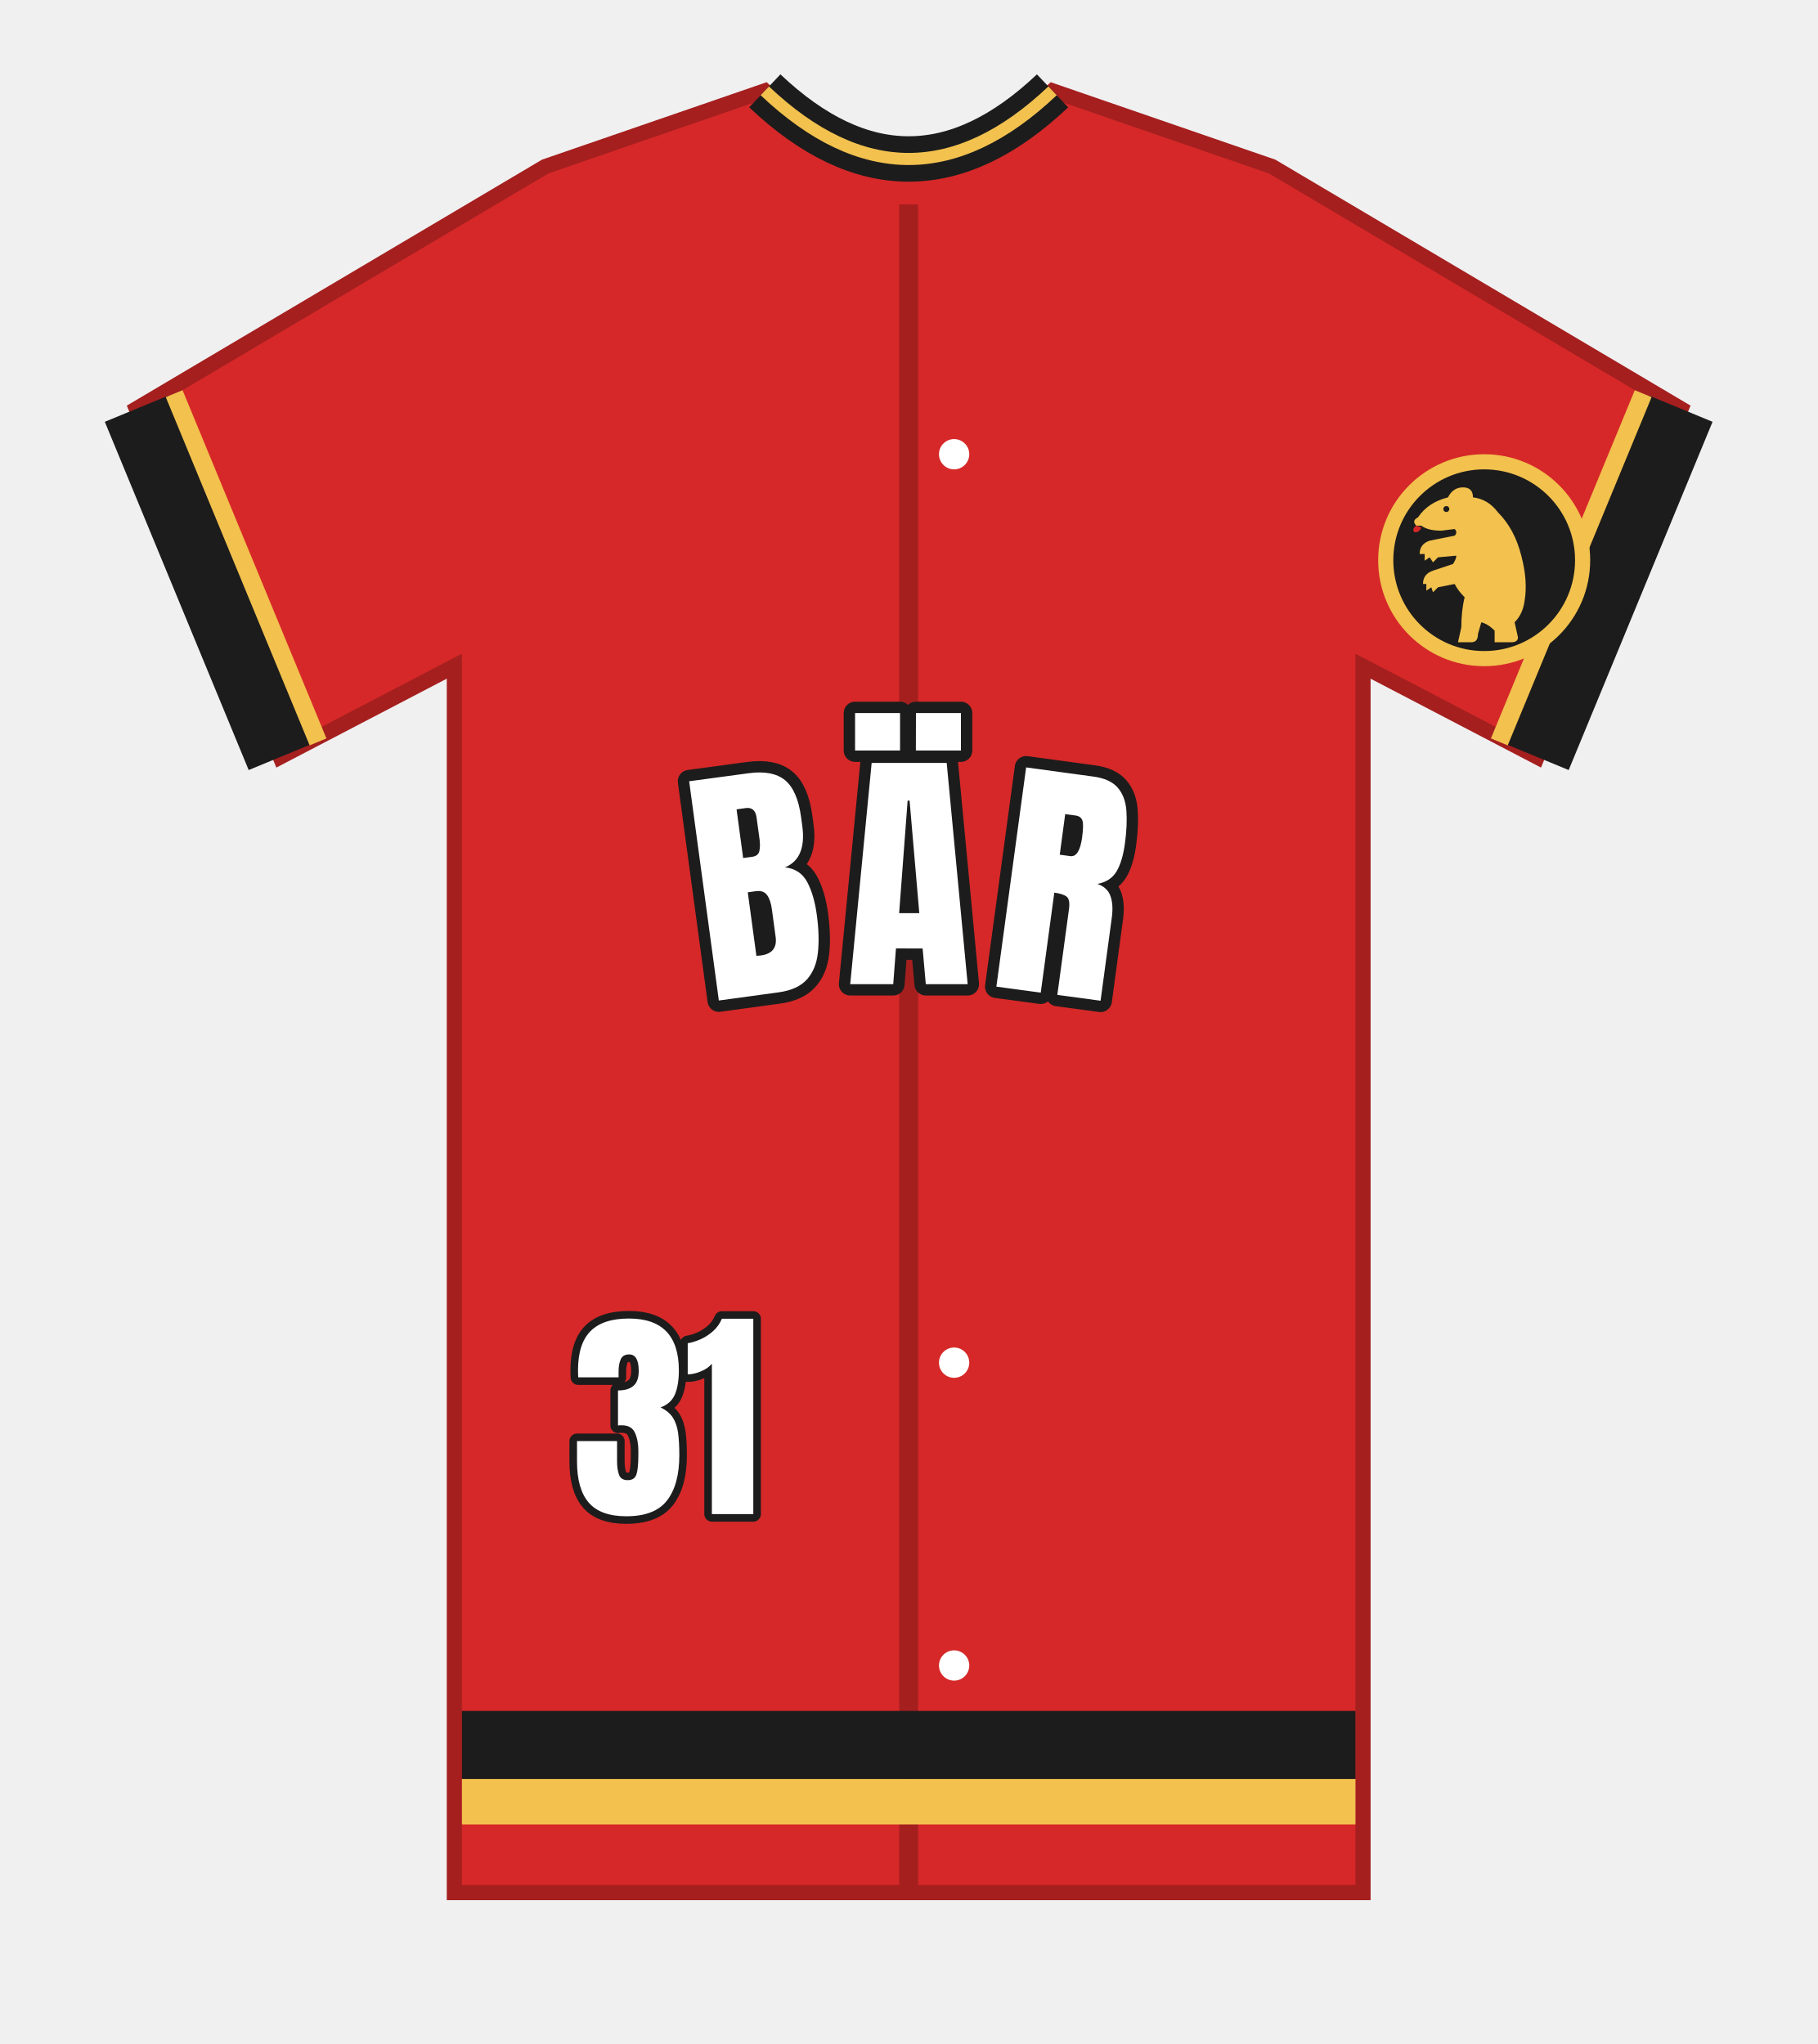
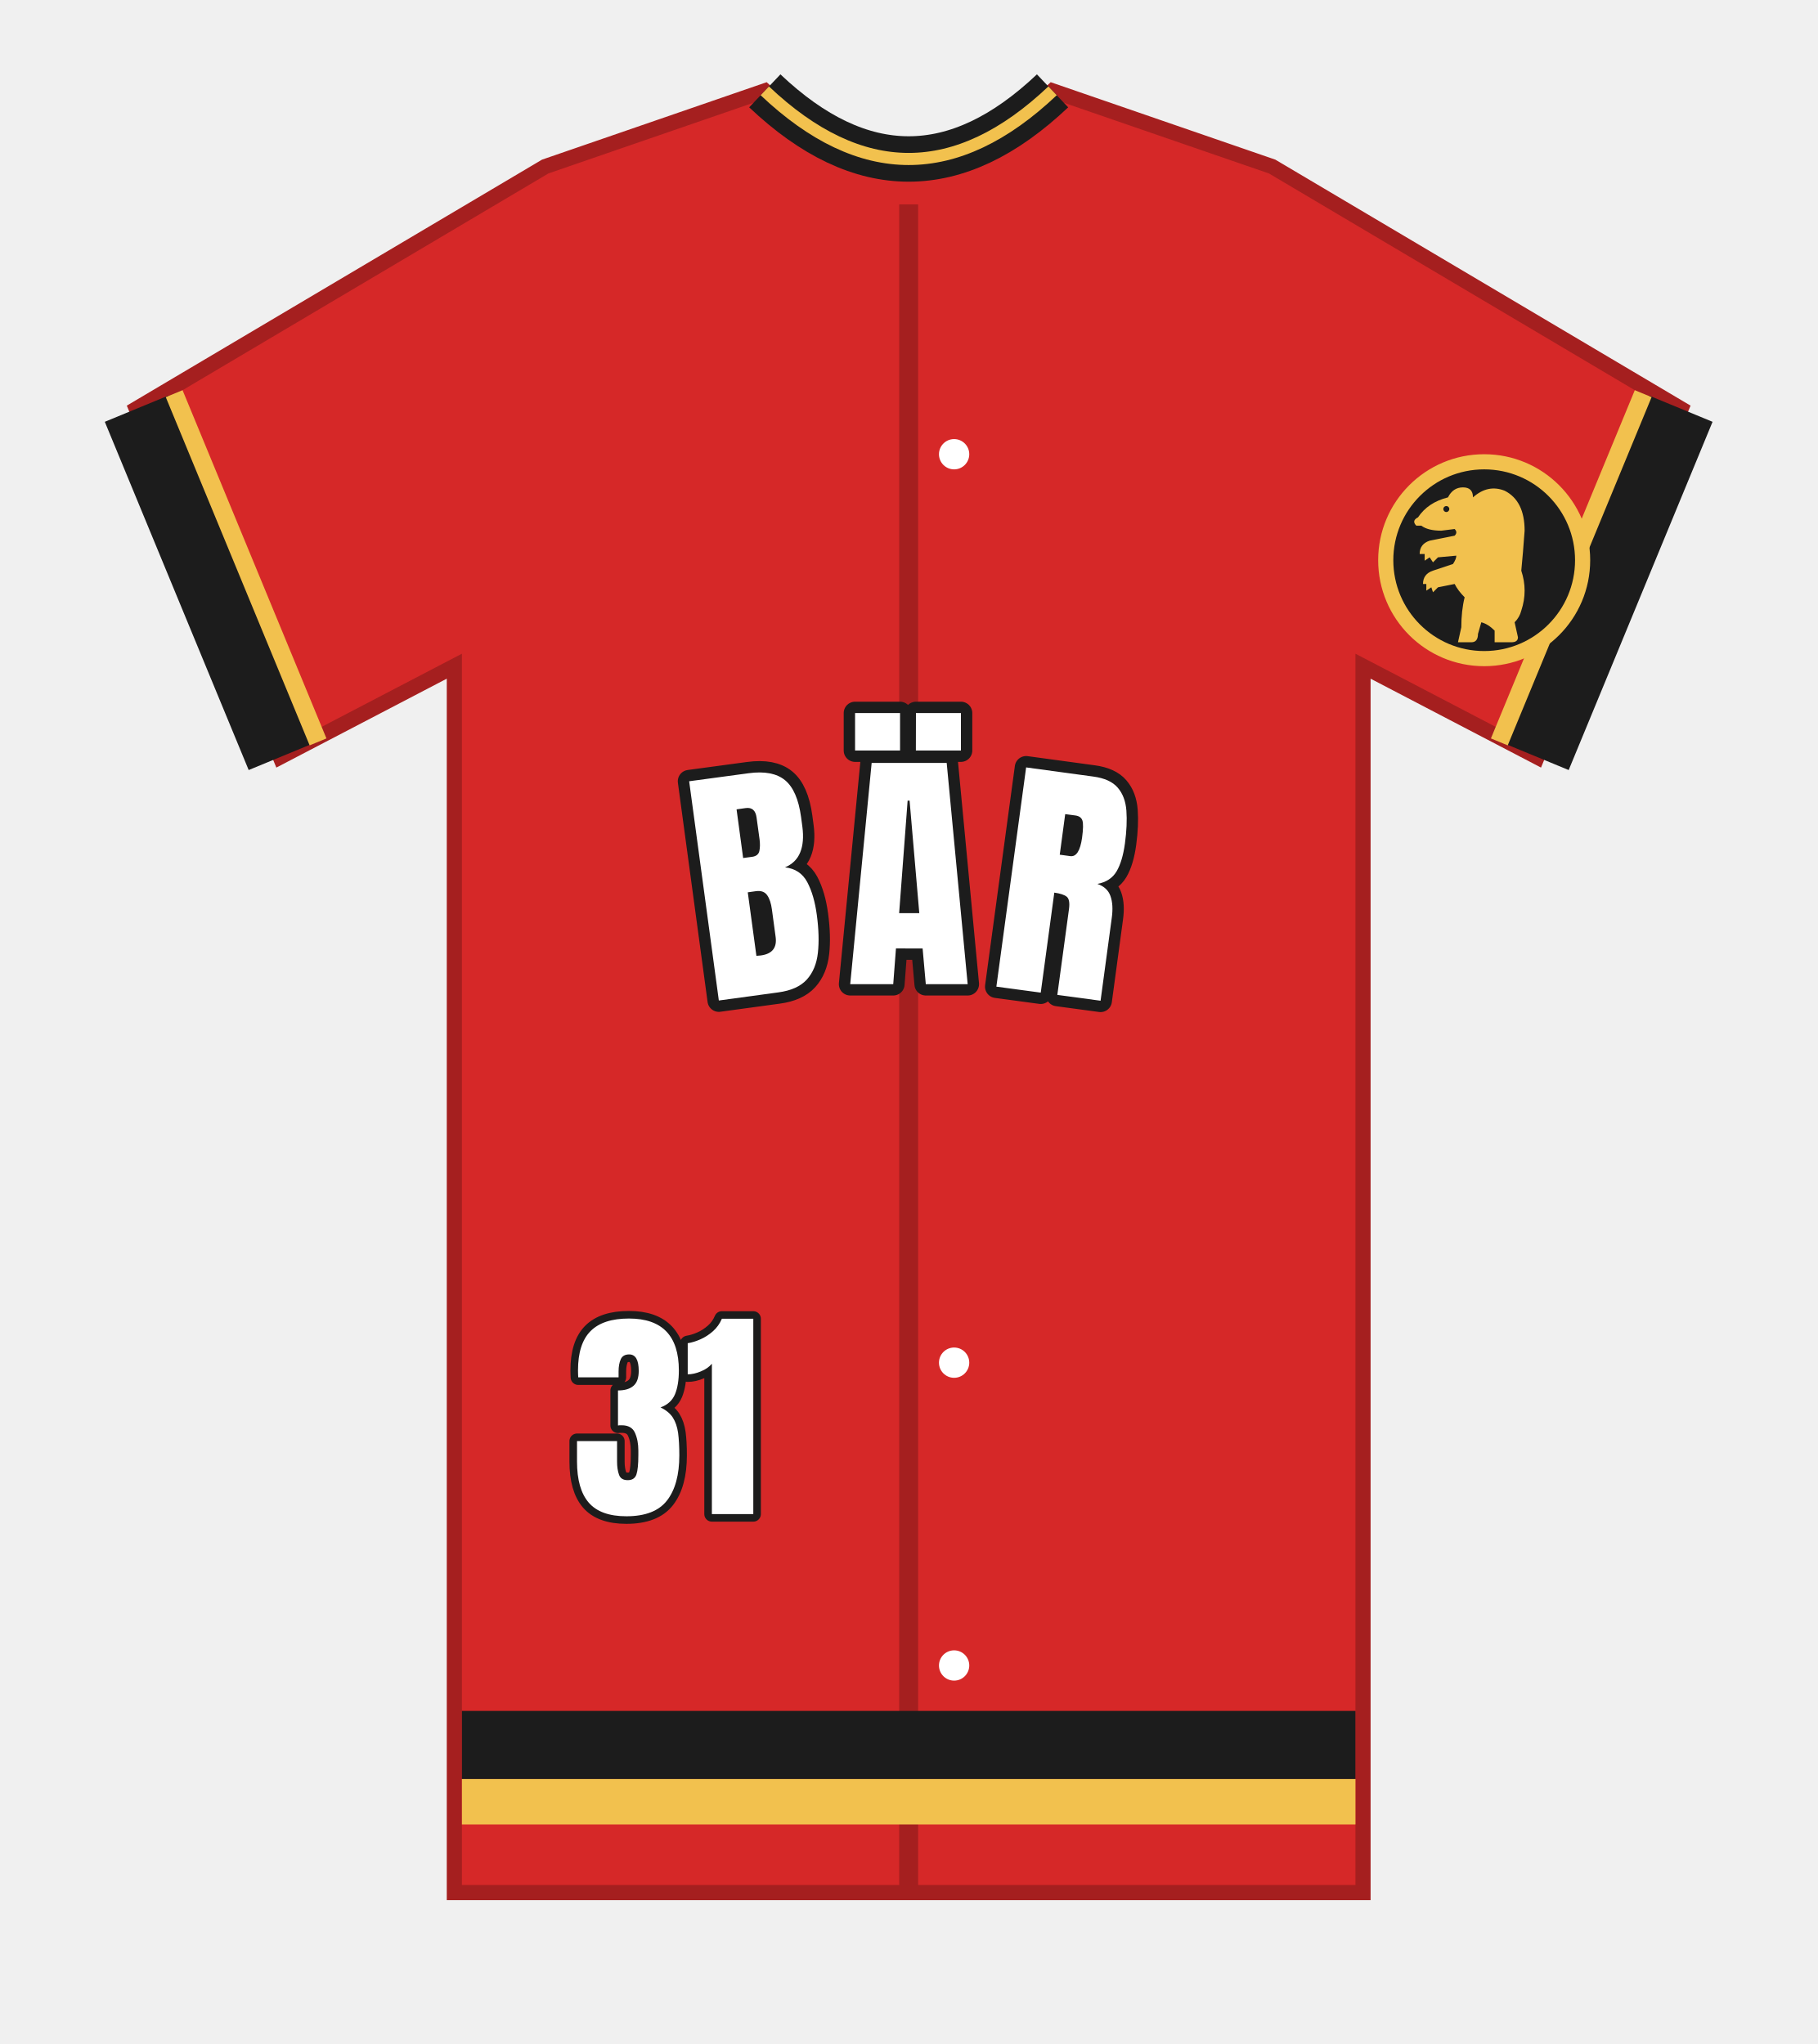
<svg xmlns="http://www.w3.org/2000/svg" viewBox="0 0 240 270" width="240" height="270" role="img" aria-label="Berlin jersey alternate">
  <defs>
    <path id="jersey" d="M72 22 L101 12 Q120 30 139 12 L168 22 L222 54 L203 100 L180 88 L180 250 L60 250 L60 88 L37 100 L18 54 Z" />
-     <path id="bear" d="M8 22 Q14 13 26 10 Q29 4 35 4 Q41 4 41 10 Q50 11 56 19 Q66 29 70 45 Q74 60 72 72 Q71 80 66 85 L68 94 Q68 97 64 97 L54 97 L54 90 Q50 86 46 85 L44 92 Q44 97 40 97 L32 97 L34 88 Q34 78 36 70 Q32 66 30 62 L20 64 L17 67 L16 64 L13 66 L13 62 L11 62 Q11 56 17 54 L29 50 Q31 47 31 45 L20 46 L17 49 L15 46 L12 48 L12 44 L9 44 Q9 38 15 36 L30 33 Q32 31 30 29 L22 30 Q14 30 10 27 L7 27 Q4 24 8 22 Z" />
+     <path id="bear" d="M8 22 Q14 13 26 10 Q29 4 35 4 Q41 4 41 10 Q50 2 60 6 Q72 12 72 30 Q71 44 70 54 Q74 66 70 78 Q69 82 66 85 L68 94 Q68 97 64 97 L54 97 L54 90 Q50 86 46 85 L44 92 Q44 97 40 97 L32 97 L34 88 Q34 78 36 70 Q32 66 30 62 L20 64 L17 67 L16 64 L13 66 L13 62 L11 62 Q11 56 17 54 L29 50 Q31 47 31 45 L20 46 L17 49 L15 46 L12 48 L12 44 L9 44 Q9 38 15 36 L30 33 Q32 31 30 29 L22 30 Q14 30 10 27 L7 27 Q4 24 8 22 Z" />
  </defs>
  <use href="#jersey" fill="#D62828" stroke="#A51F1F" stroke-width="2" />
  <path d="M101 12 Q120 30 139 12" fill="none" stroke="#1C1C1C" stroke-width="6" />
  <path d="M101 12 Q120 30 139 12" fill="none" stroke="#F2C14E" stroke-width="1.6" />
  <path d="M120 27 V250" stroke="#A51F1F" stroke-width="2.5" />
  <g fill="#FFFFFF">
    <circle cx="126" cy="60" r="2" />
    <circle cx="126" cy="180" r="2" />
    <circle cx="126" cy="220" r="2" />
  </g>
  <path d="M37 100 L18 54" stroke="#1C1C1C" stroke-width="9" />
  <path d="M203 100 L222 54" stroke="#1C1C1C" stroke-width="9" />
  <path d="M42 98 L23 52" stroke="#F2C14E" stroke-width="2.4" />
  <path d="M198 98 L217 52" stroke="#F2C14E" stroke-width="2.4" />
  <rect x="61" y="226" width="118" height="9" fill="#1C1C1C" />
  <rect x="61" y="235" width="118" height="6" fill="#F2C14E" />
  <path d="M94.93 132.16 91.01 103.2 98.85 102.14Q102.01 101.71 103.66 103.05Q105.31 104.4 105.79 107.93L105.96 109.2Q106.23 111.24 105.67 112.61Q105.11 113.97 103.67 114.57Q105.69 114.8 106.61 116.53Q107.52 118.25 107.87 120.87Q108.25 123.68 108.01 125.86Q107.77 128.04 106.55 129.39Q105.32 130.75 102.77 131.09ZM98.14 113.34 99.33 113.18Q100.13 113.07 100.28 112.42Q100.42 111.76 100.31 110.89L99.91 107.98Q99.72 106.58 98.49 106.74L97.27 106.91ZM100.47 126.21Q102.72 125.91 102.43 123.77L101.94 120.15Q101.78 118.91 101.31 118.25Q100.84 117.58 99.82 117.72L98.75 117.87L99.89 126.26Q100.26 126.24 100.47 126.21Z M112.28 130 115.11 100.78 125.02 100.78 127.79 130 122.26 130 121.84 125.29 118.32 125.28 117.96 130ZM118.74 120.62 121.4 120.62 120.12 105.76 119.86 105.76ZM120.95 99.14 120.96 94.19 126.9 94.19 126.9 99.14ZM112.92 99.14 112.92 94.19 118.86 94.19 118.86 99.14Z M131.58 130.33 135.51 101.37 144.39 102.58Q146.61 102.88 147.61 104.05Q148.61 105.21 148.75 107.08Q148.89 108.95 148.56 111.4Q148.24 113.77 147.45 115.11Q146.65 116.44 144.92 116.76Q146.25 117.22 146.65 118.37Q147.06 119.53 146.82 121.24L145.34 132.19L139.63 131.42L141.17 120.08Q141.34 118.82 140.86 118.44Q140.38 118.07 139.23 117.91L137.44 131.12ZM139.95 112.9 141.34 113.09Q142.54 113.25 142.9 110.64Q143.13 108.94 142.94 108.38Q142.75 107.82 142.02 107.72L140.67 107.54Z" fill="#FFFFFF" stroke="#1C1C1C" stroke-width="3" stroke-linejoin="round" paint-order="stroke" />
  <path d="M82.72 200.29Q79.31 200.29 77.75 198.49Q76.2 196.69 76.2 193.06V190.36H81.49V193.07Q81.49 194.1 81.75 194.81Q82 195.52 82.9 195.52Q83.8 195.52 84.05 194.75Q84.3 193.98 84.3 192.24V191.59Q84.3 190.26 83.85 189.26Q83.41 188.27 82.1 188.27Q81.94 188.27 81.82 188.27Q81.69 188.28 81.61 188.3V183.67Q82.94 183.67 83.64 183.07Q84.35 182.48 84.35 181.09Q84.35 178.91 83.09 178.91Q82.27 178.91 81.98 179.54Q81.69 180.18 81.69 181.16V181.94H76.36Q76.35 181.76 76.34 181.51Q76.33 181.26 76.33 181.03Q76.33 177.49 77.99 175.83Q79.64 174.17 83.06 174.17Q89.65 174.17 89.65 181.03Q89.65 182.93 89.14 184.17Q88.62 185.41 87.23 185.91Q88.33 186.44 88.86 187.26Q89.38 188.08 89.55 189.29Q89.71 190.51 89.71 192.24Q89.71 196.1 88.09 198.2Q86.47 200.29 82.72 200.29Z M94.01 200V180.14Q93.49 180.77 92.56 181.15Q91.64 181.54 90.82 181.54V177.43Q91.6 177.31 92.49 176.92Q93.38 176.53 94.15 175.85Q94.92 175.17 95.33 174.2H99.48V200Z" fill="#FFFFFF" stroke="#1C1C1C" stroke-width="2" stroke-linejoin="round" paint-order="stroke" />
  <g transform="translate(196 74)">
    <circle r="13" fill="#1C1C1C" stroke="#F2C14E" stroke-width="2" />
    <g transform="translate(-10.5 -10.5) scale(0.22)">
      <use href="#bear" fill="#F2C14E" />
      <circle cx="25" cy="17" r="1.8" fill="#1C1C1C" />
-       <path d="M7 27 Q4 29 6 31 Q9 31 10 28 Z" fill="#D62828" />
    </g>
  </g>
</svg>
